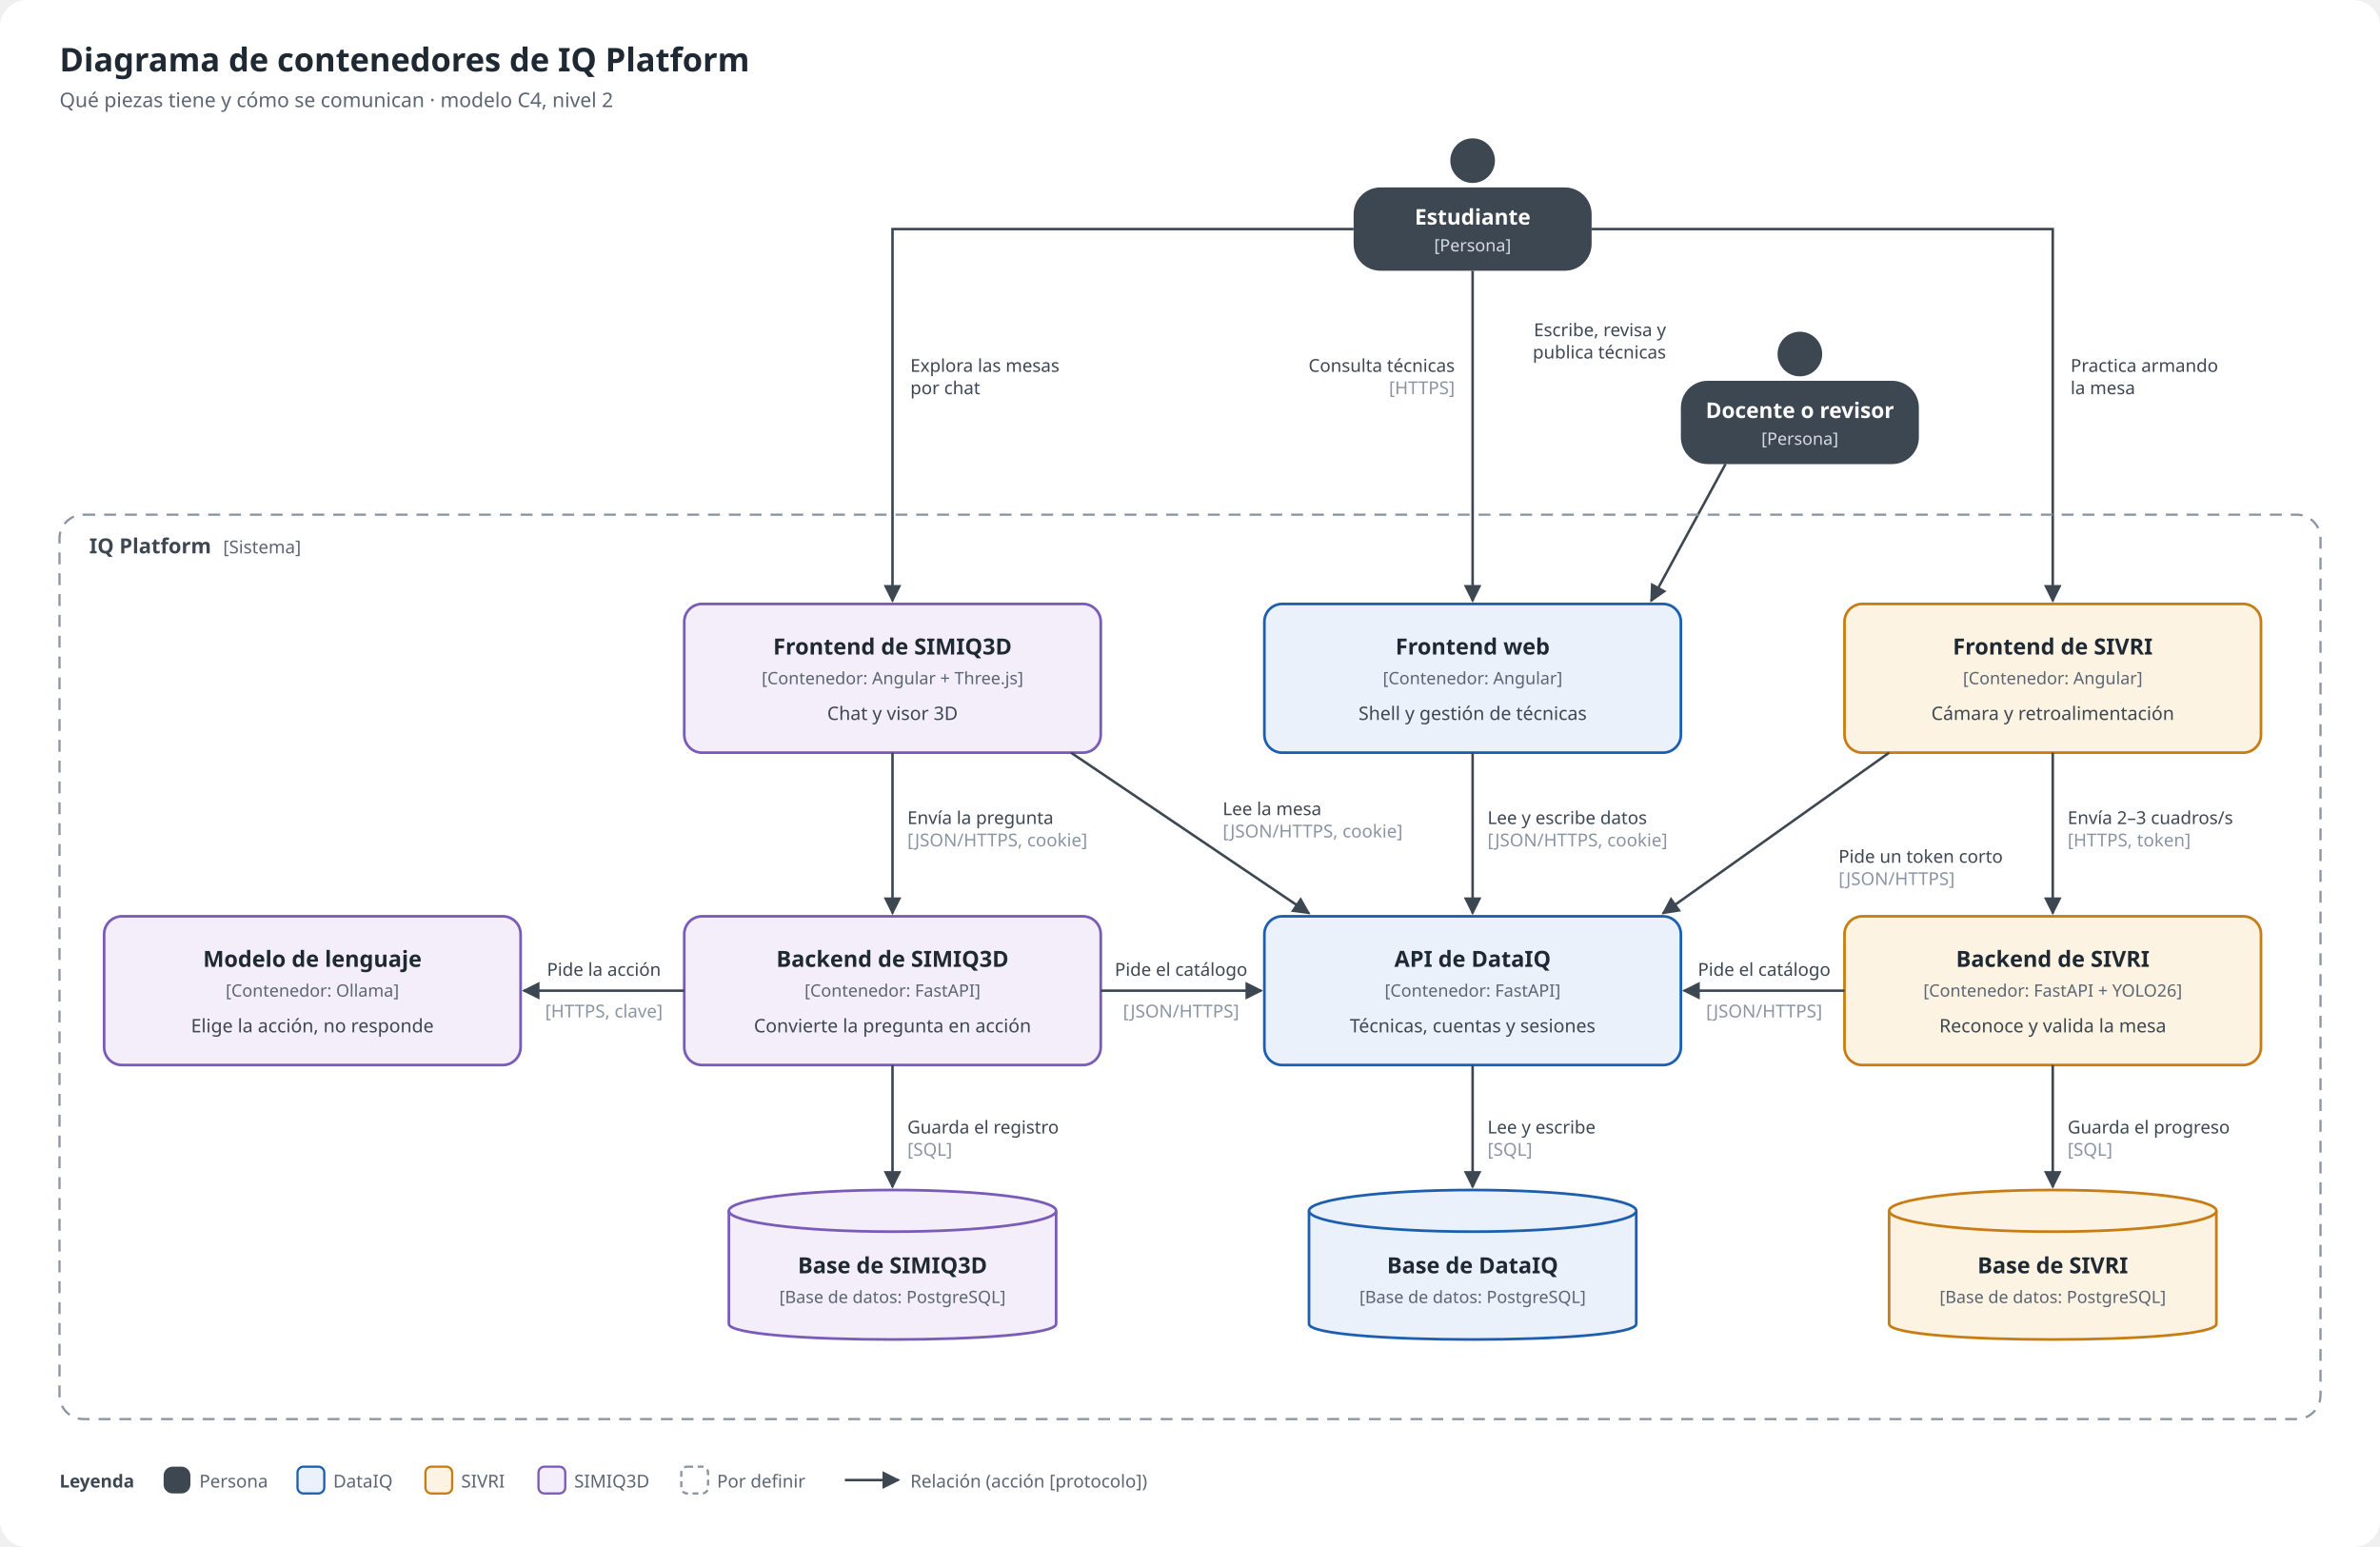
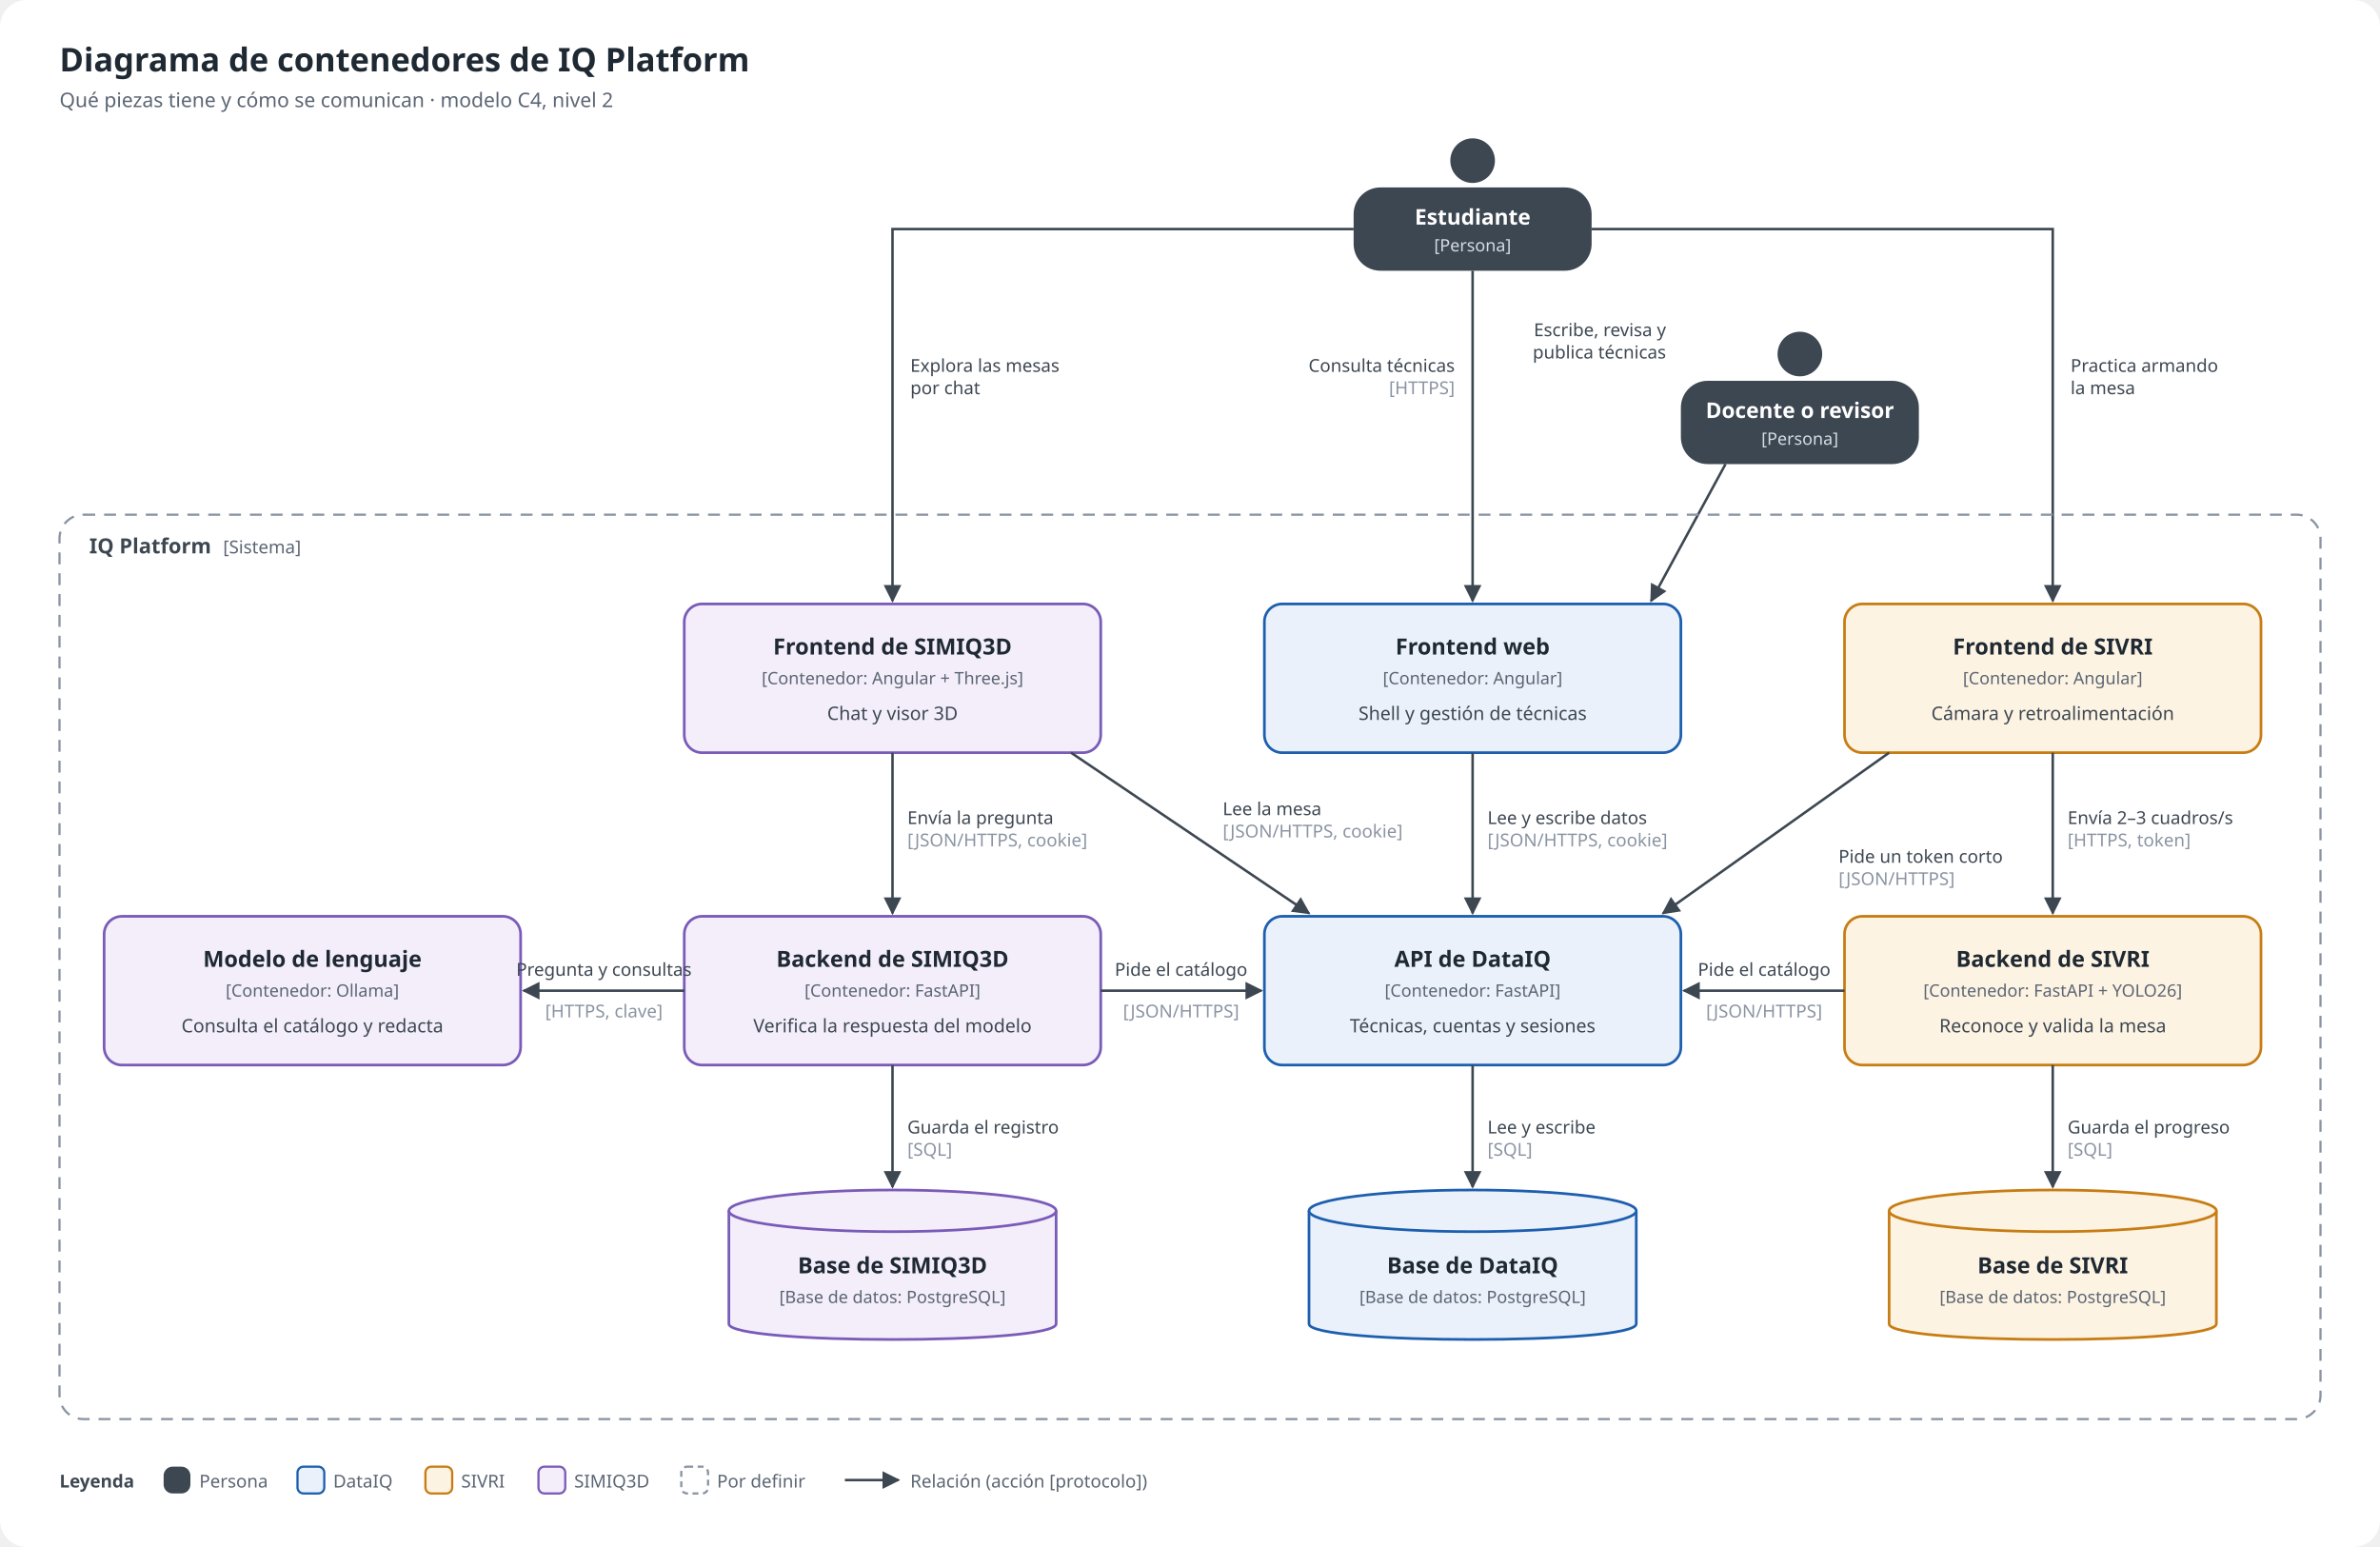
<svg xmlns="http://www.w3.org/2000/svg" viewBox="0 0 1600 1040" role="img" aria-labelledby="titulo desc" font-family="'Noto Sans', 'Segoe UI', 'Helvetica Neue', Arial, sans-serif">
  <defs>
    <marker id="f" viewBox="0 0 10 10" refX="9" refY="5" markerWidth="7" markerHeight="7" orient="auto-start-reverse">
      <path d="M0,0 L10,5 L0,10 z" fill="#3d4752" />
    </marker>
    <marker id="ft" viewBox="0 0 10 10" refX="9" refY="5" markerWidth="7" markerHeight="7" orient="auto-start-reverse">
      <path d="M0,0 L10,5 L0,10 z" fill="#8a94a3" />
    </marker>
  </defs>
  <rect x="0" y="0" width="1600" height="1040" rx="18" fill="#ffffff" />
  <text x="40" y="48" font-size="22" font-weight="700" fill="#1f2933">Diagrama de contenedores de IQ Platform</text>
  <text x="40" y="72" font-size="13.5" fill="#5b6573">Qué piezas tiene y cómo se comunican · modelo C4, nivel 2</text>
  <g text-anchor="middle">
    <circle cx="990" cy="108" r="15" fill="#3d4752" />
    <rect x="910" y="126" width="160" height="56" rx="18" fill="#3d4752" />
    <text x="990" y="151" font-size="14.5" font-weight="700" fill="#ffffff">Estudiante</text>
    <text x="990" y="169" font-size="11.5" fill="#d5dbe2">[Persona]</text>
    <circle cx="1210" cy="238" r="15" fill="#3d4752" />
    <rect x="1130" y="256" width="160" height="56" rx="18" fill="#3d4752" />
    <text x="1210" y="281" font-size="14.5" font-weight="700" fill="#ffffff">Docente o revisor</text>
    <text x="1210" y="299" font-size="11.5" fill="#d5dbe2">[Persona]</text>
  </g>
  <g fill="none" stroke="#3d4752" stroke-width="1.7">
    <polyline points="910,154 600,154 600,404" marker-end="url(#f)" />
    <line x1="990" y1="182" x2="990" y2="404" marker-end="url(#f)" />
    <polyline points="1070,154 1380,154 1380,404" marker-end="url(#f)" />
    <line x1="1160" y1="312" x2="1110" y2="404" marker-end="url(#f)" />
  </g>
  <g font-size="12" fill="#3d4752">
    <text x="612" y="250">Explora las mesas</text>
    <text x="612" y="265">por chat</text>
    <text x="978" y="250" text-anchor="end">Consulta técnicas</text>
    <text x="978" y="265" text-anchor="end" fill="#8a94a3">[HTTPS]</text>
    <text x="1392" y="250">Practica armando</text>
    <text x="1392" y="265">la mesa</text>
    <text x="1120" y="226" text-anchor="end">Escribe, revisa y</text>
    <text x="1120" y="241" text-anchor="end">publica técnicas</text>
  </g>
  <rect x="40" y="346" width="1520" height="608" rx="16" fill="none" stroke="#8a94a3" stroke-width="1.5" stroke-dasharray="8 6" />
  <text x="60" y="372" font-size="14" font-weight="700" fill="#3d4752">IQ Platform</text>
  <text x="150" y="372" font-size="12" fill="#5b6573">[Sistema]</text>
  <g text-anchor="middle">
    <rect x="460" y="406" width="280" height="100" rx="12" fill="#f3eefa" stroke="#7a5bb8" stroke-width="1.8" />
    <text x="600" y="440" font-size="15" font-weight="700" fill="#1f2933">Frontend de SIMIQ3D</text>
    <text x="600" y="460" font-size="11.5" fill="#5b6573">[Contenedor: Angular + Three.js]</text>
    <text x="600" y="484" font-size="12.5" fill="#3d4752">Chat y visor 3D</text>
    <rect x="850" y="406" width="280" height="100" rx="12" fill="#eaf1fb" stroke="#1d5fae" stroke-width="1.8" />
    <text x="990" y="440" font-size="15" font-weight="700" fill="#1f2933">Frontend web</text>
    <text x="990" y="460" font-size="11.5" fill="#5b6573">[Contenedor: Angular]</text>
    <text x="990" y="484" font-size="12.5" fill="#3d4752">Shell y gestión de técnicas</text>
    <rect x="1240" y="406" width="280" height="100" rx="12" fill="#fdf3e2" stroke="#c77d14" stroke-width="1.8" />
    <text x="1380" y="440" font-size="15" font-weight="700" fill="#1f2933">Frontend de SIVRI</text>
    <text x="1380" y="460" font-size="11.5" fill="#5b6573">[Contenedor: Angular]</text>
    <text x="1380" y="484" font-size="12.5" fill="#3d4752">Cámara y retroalimentación</text>
    <rect x="70" y="616" width="280" height="100" rx="12" fill="#f3eefa" stroke="#7a5bb8" stroke-width="1.8" />
    <text x="210" y="650" font-size="15" font-weight="700" fill="#1f2933">Modelo de lenguaje</text>
    <text x="210" y="670" font-size="11.5" fill="#5b6573">[Contenedor: Ollama]</text>
-     <text x="210" y="694" font-size="12.5" fill="#3d4752">Elige la acción, no responde</text>
+     <text x="210" y="694" font-size="12.5" fill="#3d4752">Consulta el catálogo y redacta</text>
    <rect x="460" y="616" width="280" height="100" rx="12" fill="#f3eefa" stroke="#7a5bb8" stroke-width="1.8" />
    <text x="600" y="650" font-size="15" font-weight="700" fill="#1f2933">Backend de SIMIQ3D</text>
    <text x="600" y="670" font-size="11.5" fill="#5b6573">[Contenedor: FastAPI]</text>
-     <text x="600" y="694" font-size="12.5" fill="#3d4752">Convierte la pregunta en acción</text>
+     <text x="600" y="694" font-size="12.5" fill="#3d4752">Verifica la respuesta del modelo</text>
    <rect x="850" y="616" width="280" height="100" rx="12" fill="#eaf1fb" stroke="#1d5fae" stroke-width="1.8" />
    <text x="990" y="650" font-size="15" font-weight="700" fill="#1f2933">API de DataIQ</text>
    <text x="990" y="670" font-size="11.5" fill="#5b6573">[Contenedor: FastAPI]</text>
    <text x="990" y="694" font-size="12.5" fill="#3d4752">Técnicas, cuentas y sesiones</text>
    <rect x="1240" y="616" width="280" height="100" rx="12" fill="#fdf3e2" stroke="#c77d14" stroke-width="1.8" />
    <text x="1380" y="650" font-size="15" font-weight="700" fill="#1f2933">Backend de SIVRI</text>
    <text x="1380" y="670" font-size="11.5" fill="#5b6573">[Contenedor: FastAPI + YOLO26]</text>
    <text x="1380" y="694" font-size="12.5" fill="#3d4752">Reconoce y valida la mesa</text>
    <path d="M490,814 V890 C490,904 710,904 710,890 V814" fill="#f3eefa" stroke="#7a5bb8" stroke-width="1.8" />
    <ellipse cx="600" cy="814" rx="110" ry="14" fill="#f3eefa" stroke="#7a5bb8" stroke-width="1.8" />
    <text x="600" y="856" font-size="15" font-weight="700" fill="#1f2933">Base de SIMIQ3D</text>
    <text x="600" y="876" font-size="11.5" fill="#5b6573">[Base de datos: PostgreSQL]</text>
    <path d="M880,814 V890 C880,904 1100,904 1100,890 V814" fill="#eaf1fb" stroke="#1d5fae" stroke-width="1.8" />
    <ellipse cx="990" cy="814" rx="110" ry="14" fill="#eaf1fb" stroke="#1d5fae" stroke-width="1.8" />
    <text x="990" y="856" font-size="15" font-weight="700" fill="#1f2933">Base de DataIQ</text>
    <text x="990" y="876" font-size="11.5" fill="#5b6573">[Base de datos: PostgreSQL]</text>
    <path d="M1270,814 V890 C1270,904 1490,904 1490,890 V814" fill="#fdf3e2" stroke="#c77d14" stroke-width="1.8" />
    <ellipse cx="1380" cy="814" rx="110" ry="14" fill="#fdf3e2" stroke="#c77d14" stroke-width="1.8" />
    <text x="1380" y="856" font-size="15" font-weight="700" fill="#1f2933">Base de SIVRI</text>
    <text x="1380" y="876" font-size="11.5" fill="#5b6573">[Base de datos: PostgreSQL]</text>
  </g>
  <g fill="none" stroke="#3d4752" stroke-width="1.7">
    <line x1="600" y1="506" x2="600" y2="614" marker-end="url(#f)" />
    <line x1="460" y1="666" x2="352" y2="666" marker-end="url(#f)" />
    <line x1="740" y1="666" x2="848" y2="666" marker-end="url(#f)" />
    <line x1="720" y1="506" x2="880" y2="614" marker-end="url(#f)" />
    <line x1="990" y1="506" x2="990" y2="614" marker-end="url(#f)" />
    <line x1="990" y1="716" x2="990" y2="798" marker-end="url(#f)" />
    <line x1="1380" y1="506" x2="1380" y2="614" marker-end="url(#f)" />
    <line x1="1270" y1="506" x2="1118" y2="614" marker-end="url(#f)" />
    <line x1="1240" y1="666" x2="1132" y2="666" marker-end="url(#f)" />
  </g>
  <g fill="none" stroke="#3d4752" stroke-width="1.7">
    <line x1="600" y1="716" x2="600" y2="798" marker-end="url(#f)" />
    <line x1="1380" y1="716" x2="1380" y2="798" marker-end="url(#f)" />
  </g>
  <g font-size="12" fill="#3d4752">
    <text x="610" y="554">Envía la pregunta</text>
    <text x="610" y="569" fill="#8a94a3">[JSON/HTTPS, cookie]</text>
    <text x="822" y="548">Lee la mesa</text>
    <text x="822" y="563" fill="#8a94a3">[JSON/HTTPS, cookie]</text>
-     <text x="406" y="656" text-anchor="middle">Pide la acción</text>
+     <text x="406" y="656" text-anchor="middle">Pregunta y consultas</text>
    <text x="406" y="684" text-anchor="middle" fill="#8a94a3">[HTTPS, clave]</text>
    <text x="794" y="656" text-anchor="middle">Pide el catálogo</text>
    <text x="794" y="684" text-anchor="middle" fill="#8a94a3">[JSON/HTTPS]</text>
    <text x="610" y="762">Guarda el registro</text>
    <text x="610" y="777" fill="#8a94a3">[SQL]</text>
    <text x="1000" y="554">Lee y escribe datos</text>
    <text x="1000" y="569" fill="#8a94a3">[JSON/HTTPS, cookie]</text>
    <text x="1000" y="762">Lee y escribe</text>
    <text x="1000" y="777" fill="#8a94a3">[SQL]</text>
    <text x="1236" y="580">Pide un token corto</text>
    <text x="1236" y="595" fill="#8a94a3">[JSON/HTTPS]</text>
    <text x="1390" y="554">Envía 2–3 cuadros/s</text>
    <text x="1390" y="569" fill="#8a94a3">[HTTPS, token]</text>
    <text x="1186" y="656" text-anchor="middle">Pide el catálogo</text>
    <text x="1186" y="684" text-anchor="middle" fill="#8a94a3">[JSON/HTTPS]</text>
    <text x="1390" y="762">Guarda el progreso</text>
    <text x="1390" y="777" fill="#8a94a3">[SQL]</text>
  </g>
  <g font-size="12" fill="#5b6573">
    <text x="40" y="1000" font-weight="700" fill="#3d4752">Leyenda</text>
    <rect x="110" y="986" width="18" height="18" rx="6" fill="#3d4752" />
    <text x="134" y="1000">Persona</text>
    <rect x="200" y="986" width="18" height="18" rx="4" fill="#eaf1fb" stroke="#1d5fae" stroke-width="1.5" />
    <text x="224" y="1000">DataIQ</text>
    <rect x="286" y="986" width="18" height="18" rx="4" fill="#fdf3e2" stroke="#c77d14" stroke-width="1.5" />
    <text x="310" y="1000">SIVRI</text>
    <rect x="362" y="986" width="18" height="18" rx="4" fill="#f3eefa" stroke="#7a5bb8" stroke-width="1.5" />
    <text x="386" y="1000">SIMIQ3D</text>
    <rect x="458" y="986" width="18" height="18" rx="4" fill="#ffffff" stroke="#8a94a3" stroke-width="1.5" stroke-dasharray="4 3" />
    <text x="482" y="1000">Por definir</text>
    <line x1="568" y1="995" x2="604" y2="995" stroke="#3d4752" stroke-width="1.7" marker-end="url(#f)" />
    <text x="612" y="1000">Relación (acción [protocolo])</text>
  </g>
</svg>
